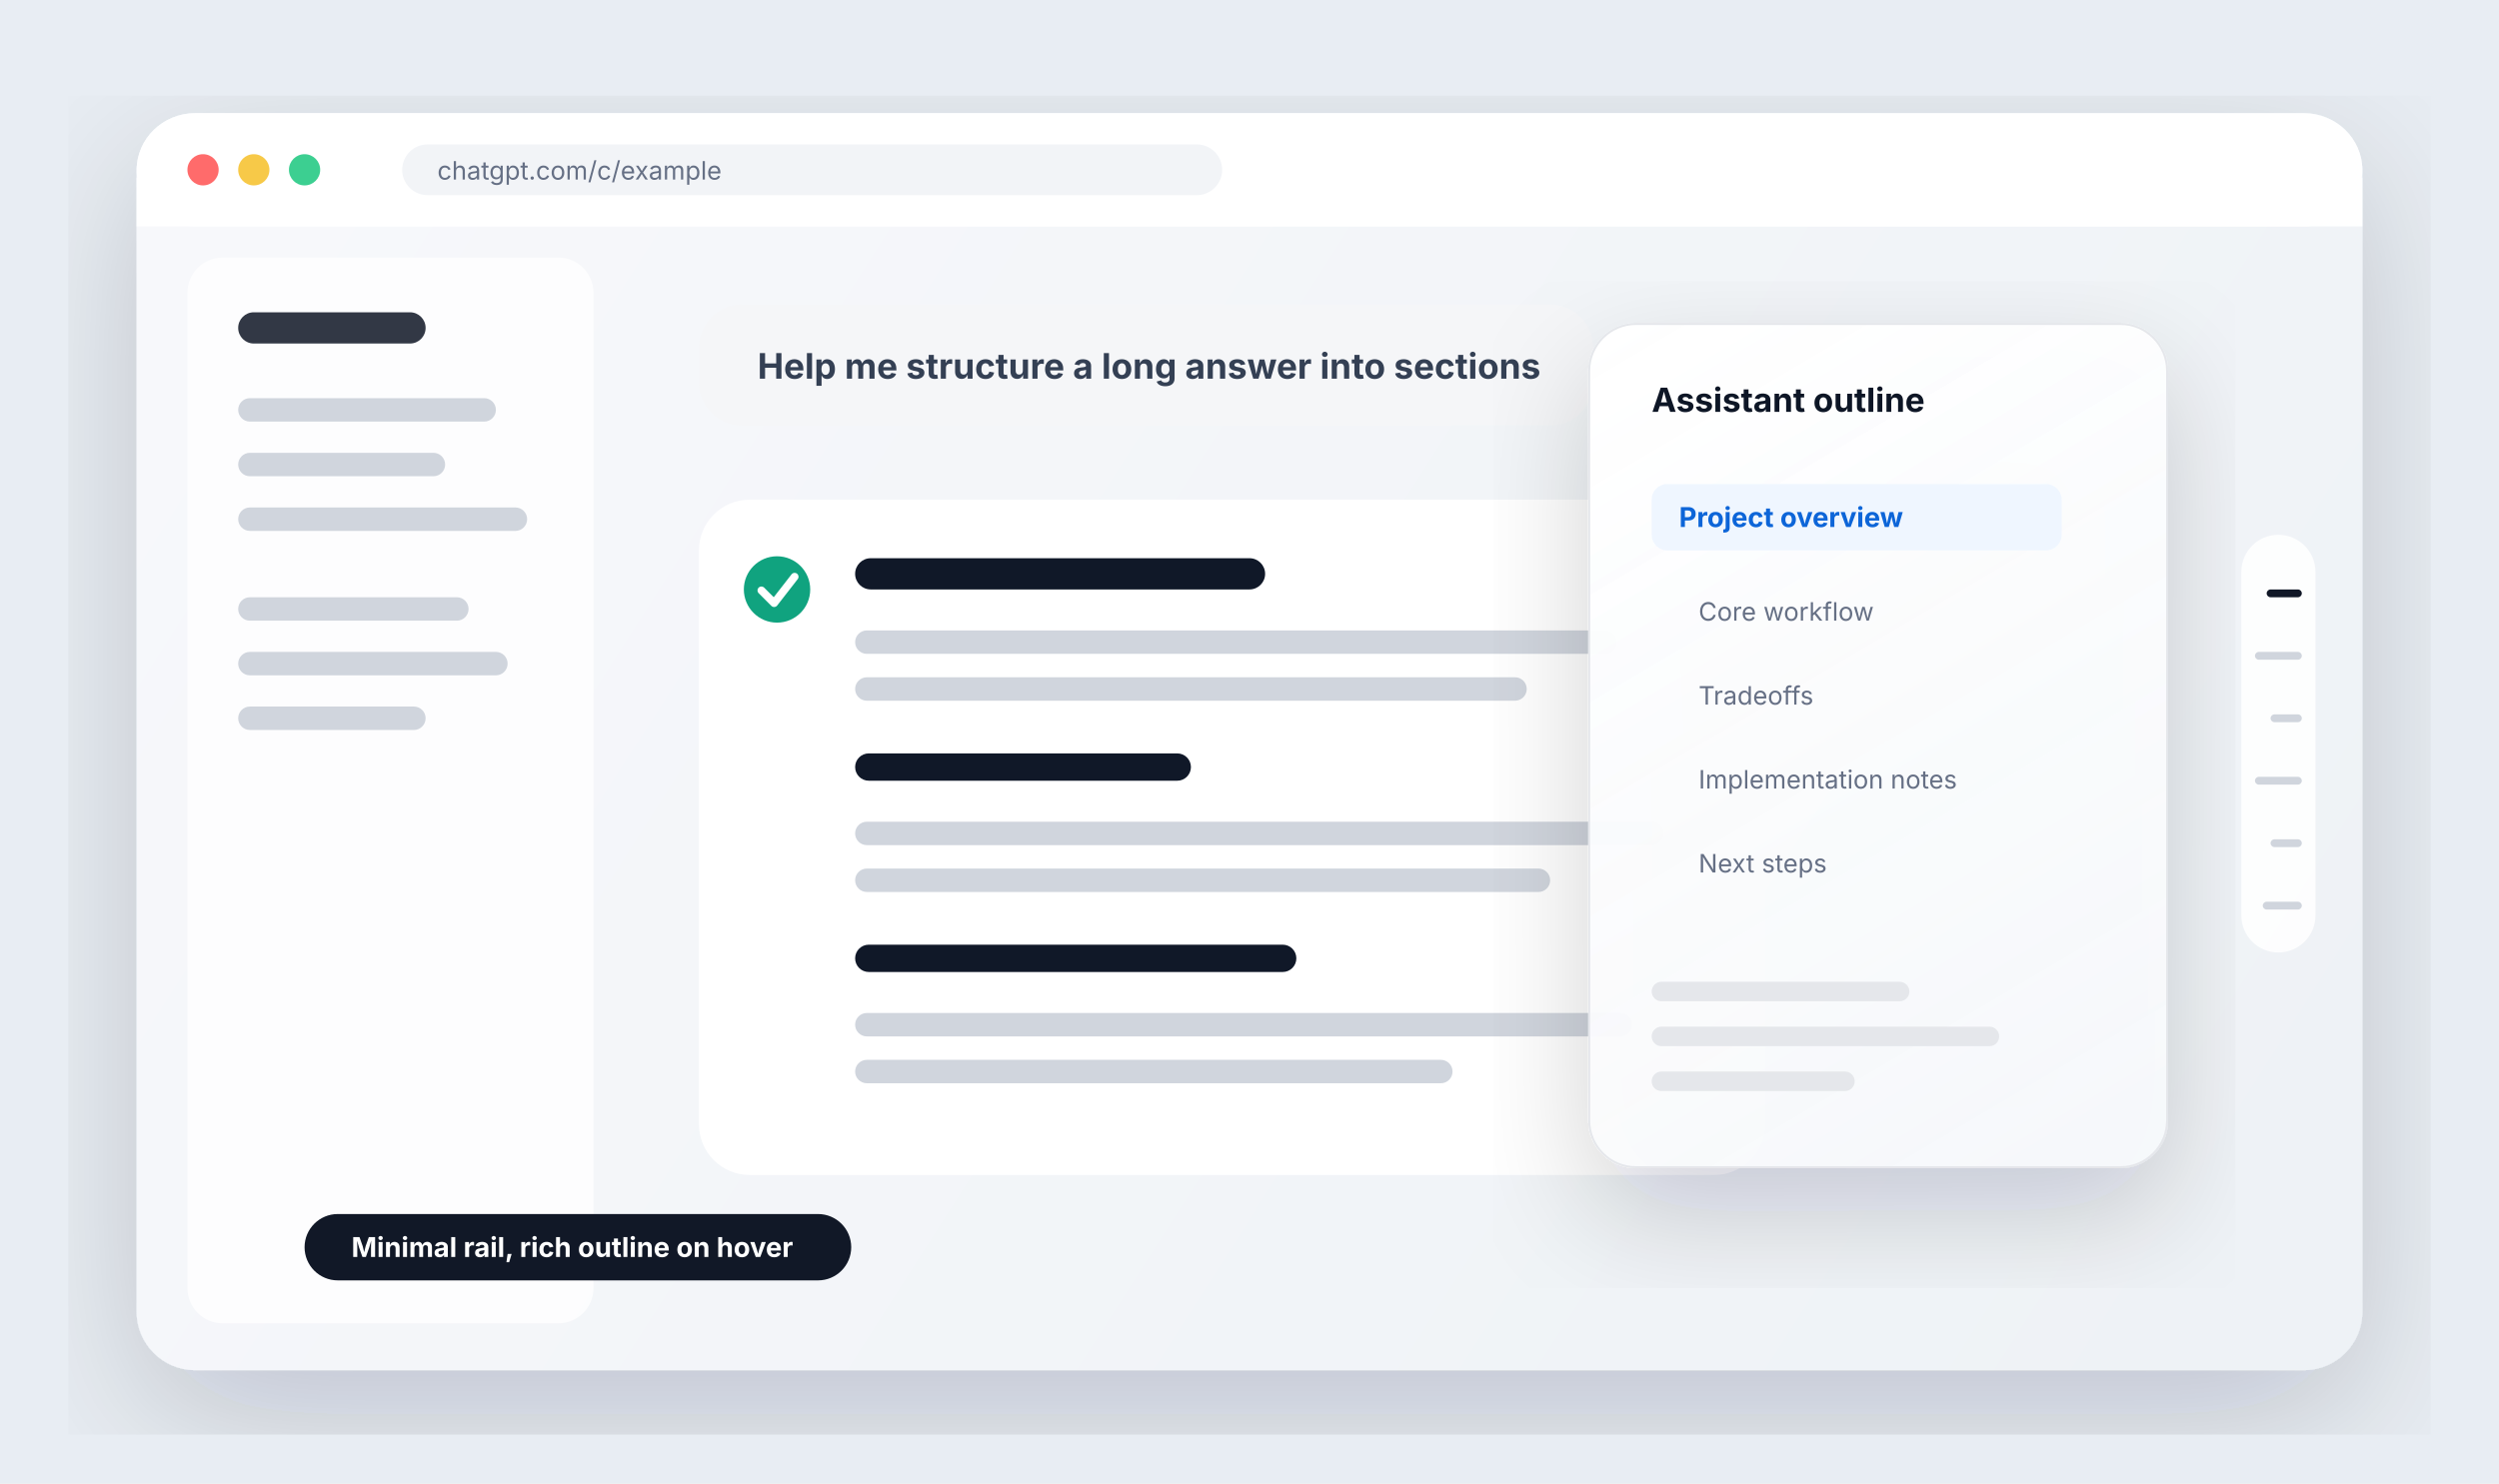
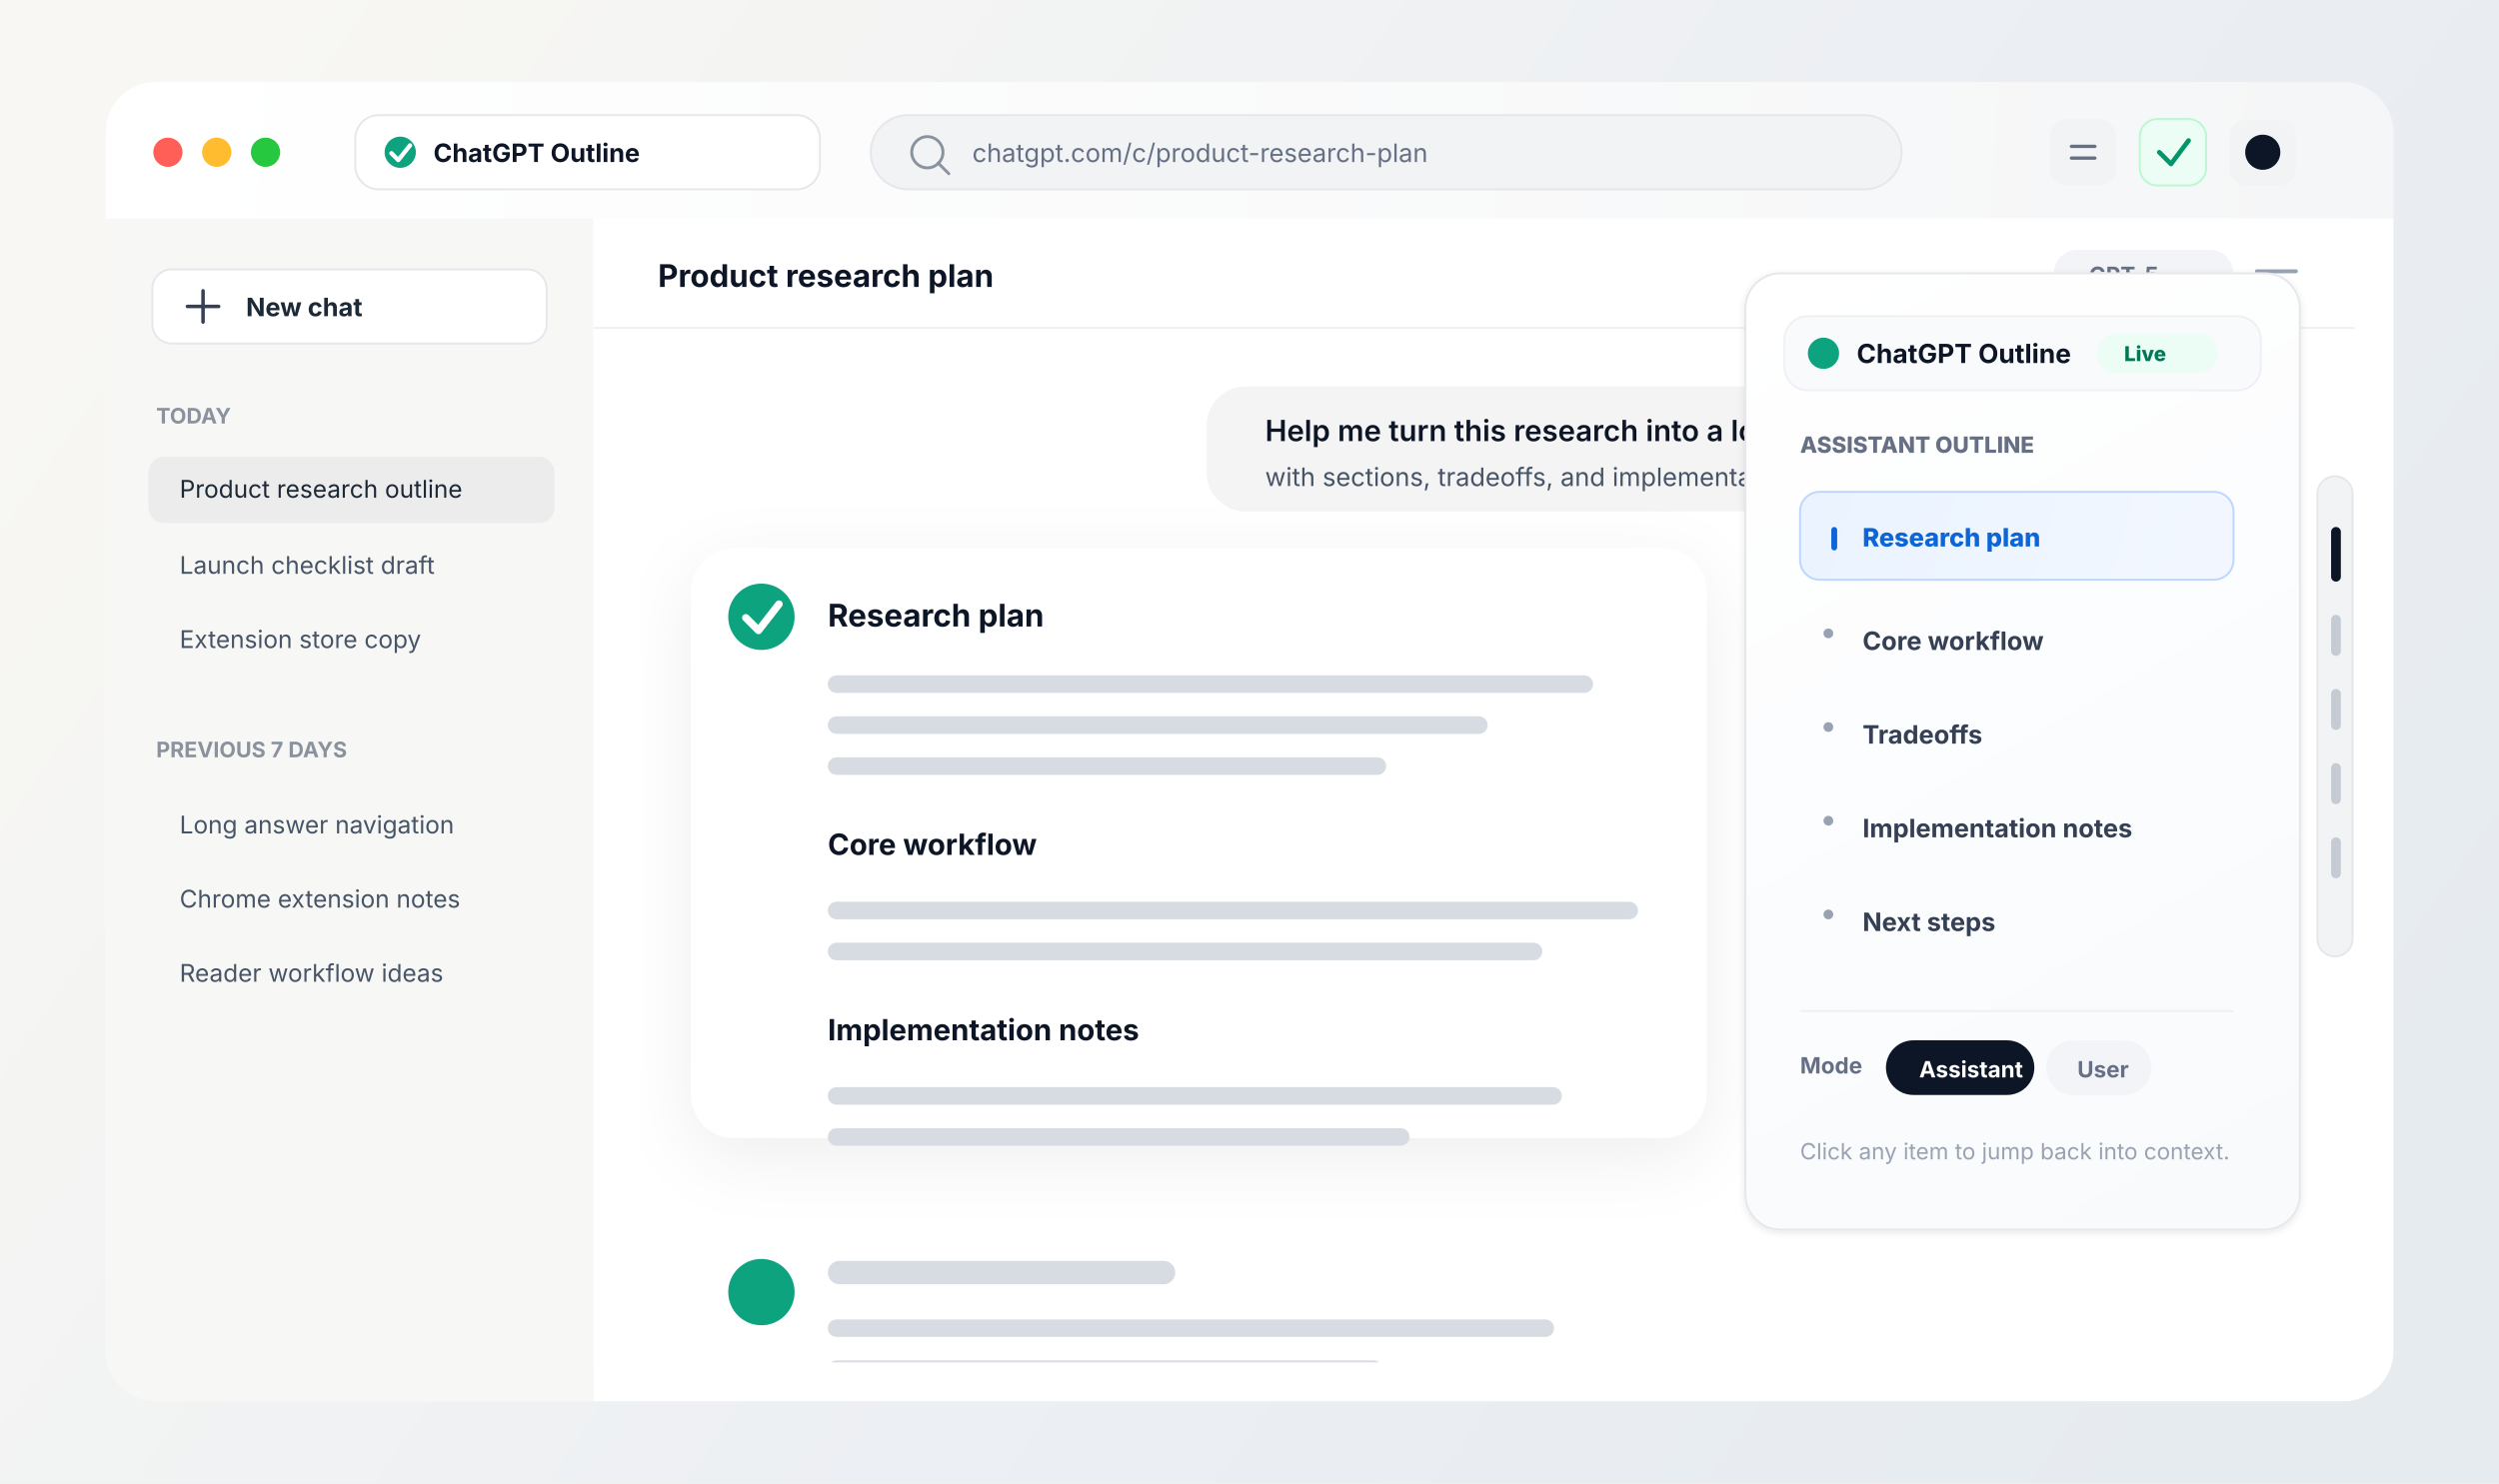
<svg xmlns="http://www.w3.org/2000/svg" width="1280" height="760" viewBox="0 0 1280 760" fill="none" role="img" aria-labelledby="title desc">
  <defs>
-     <linearGradient id="page" x1="140" y1="60" x2="1140" y2="700" gradientUnits="userSpaceOnUse">
-       <stop stop-color="#F7F8FB" />
-       <stop offset="1" stop-color="#EEF2F6" />
+     <linearGradient id="backdrop" x1="118" y1="28" x2="1138" y2="738" gradientUnits="userSpaceOnUse">
+       <stop stop-color="#F8F7F3" />
+       <stop offset="0.56" stop-color="#ECEFF3" />
+       <stop offset="1" stop-color="#E6EBEF" />
    </linearGradient>
-     <linearGradient id="card" x1="820" y1="170" x2="1065" y2="585" gradientUnits="userSpaceOnUse">
-       <stop stop-color="#FFFFFF" stop-opacity="0.98" />
-       <stop offset="1" stop-color="#F8FAFC" stop-opacity="0.94" />
+     <linearGradient id="windowChrome" x1="72" y1="48" x2="1208" y2="130" gradientUnits="userSpaceOnUse">
+       <stop stop-color="#FFFFFF" />
+       <stop offset="1" stop-color="#F5F6F7" />
    </linearGradient>
-     <filter id="softShadow" x="35" y="25" width="1210" height="710" filterUnits="userSpaceOnUse" color-interpolation-filters="sRGB">
-       <feDropShadow dx="0" dy="24" stdDeviation="42" flood-color="#0F172A" flood-opacity="0.18" />
+     <linearGradient id="panel" x1="890" y1="144" x2="1164" y2="625" gradientUnits="userSpaceOnUse">
+       <stop stop-color="#FFFFFF" />
+       <stop offset="1" stop-color="#F8FAFC" />
+     </linearGradient>
+     <linearGradient id="activeItem" x1="926" y1="244" x2="1120" y2="298" gradientUnits="userSpaceOnUse">
+       <stop stop-color="#EAF3FF" />
+       <stop offset="1" stop-color="#F2F7FF" />
+     </linearGradient>
+     <filter id="windowShadow" x="18" y="8" width="1244" height="730" filterUnits="userSpaceOnUse" color-interpolation-filters="sRGB">
+       <feDropShadow dx="0" dy="28" stdDeviation="32" flood-color="#0F172A" flood-opacity="0.22" />
+       <feDropShadow dx="0" dy="2" stdDeviation="3" flood-color="#0F172A" flood-opacity="0.08" />
    </filter>
-     <filter id="cardShadow" x="765" y="120" width="380" height="540" filterUnits="userSpaceOnUse" color-interpolation-filters="sRGB">
-       <feDropShadow dx="0" dy="24" stdDeviation="30" flood-color="#0F172A" flood-opacity="0.18" />
+     <filter id="panelShadow" x="846" y="105" width="370" height="572" filterUnits="userSpaceOnUse" color-interpolation-filters="sRGB">
+       <feDropShadow dx="0" dy="22" stdDeviation="24" flood-color="#0F172A" flood-opacity="0.18" />
+       <feDropShadow dx="0" dy="1" stdDeviation="2" flood-color="#0F172A" flood-opacity="0.10" />
    </filter>
+     <filter id="messageShadow" x="327" y="242" width="590" height="385" filterUnits="userSpaceOnUse" color-interpolation-filters="sRGB">
+       <feDropShadow dx="0" dy="10" stdDeviation="18" flood-color="#0F172A" flood-opacity="0.07" />
+     </filter>
+     <clipPath id="browserClip">
+       <rect x="54" y="42" width="1172" height="676" rx="26" />
+     </clipPath>
+     <clipPath id="contentClip">
+       <rect x="304" y="112" width="902" height="586" />
+     </clipPath>
  </defs>
-   <rect width="1280" height="760" fill="#E8EDF3" />
-   <rect x="70" y="58" width="1140" height="644" rx="30" fill="url(#page)" filter="url(#softShadow)" />
-   <rect x="70" y="58" width="1140" height="58" rx="30" fill="#FFFFFF" />
-   <rect x="70" y="91" width="1140" height="25" fill="#FFFFFF" />
-   <circle cx="104" cy="87" r="8" fill="#FF6B6B" />
-   <circle cx="130" cy="87" r="8" fill="#F7C948" />
-   <circle cx="156" cy="87" r="8" fill="#3CCF91" />
-   <rect x="206" y="74" width="420" height="26" rx="13" fill="#F2F4F7" />
-   <text x="224" y="92" fill="#667085" font-family="Inter, ui-sans-serif, system-ui, sans-serif" font-size="13">chatgpt.com/c/example</text>
-   <rect x="96" y="132" width="208" height="546" rx="18" fill="#FFFFFF" opacity="0.78" />
-   <rect x="122" y="160" width="96" height="16" rx="8" fill="#111827" opacity="0.86" />
-   <rect x="122" y="204" width="132" height="12" rx="6" fill="#D0D5DD" />
-   <rect x="122" y="232" width="106" height="12" rx="6" fill="#D0D5DD" />
-   <rect x="122" y="260" width="148" height="12" rx="6" fill="#D0D5DD" />
-   <rect x="122" y="306" width="118" height="12" rx="6" fill="#D0D5DD" />
-   <rect x="122" y="334" width="138" height="12" rx="6" fill="#D0D5DD" />
-   <rect x="122" y="362" width="96" height="12" rx="6" fill="#D0D5DD" />
-   <rect x="358" y="156" width="458" height="62" rx="22" fill="#F5F6F8" />
-   <text x="388" y="194" fill="#344054" font-family="Inter, ui-sans-serif, system-ui, sans-serif" font-size="18" font-weight="650">Help me structure a long answer into sections</text>
-   <rect x="358" y="256" width="546" height="346" rx="26" fill="#FFFFFF" />
-   <circle cx="398" cy="302" r="17" fill="#10A37F" />
-   <path d="M390 302.5L396.5 309L407 295.5" stroke="white" stroke-width="4" stroke-linecap="round" stroke-linejoin="round" />
-   <rect x="438" y="286" width="210" height="16" rx="8" fill="#101828" />
-   <rect x="438" y="323" width="390" height="12" rx="6" fill="#D0D5DD" />
-   <rect x="438" y="347" width="344" height="12" rx="6" fill="#D0D5DD" />
-   <rect x="438" y="386" width="172" height="14" rx="7" fill="#101828" />
-   <rect x="438" y="421" width="414" height="12" rx="6" fill="#D0D5DD" />
-   <rect x="438" y="445" width="356" height="12" rx="6" fill="#D0D5DD" />
-   <rect x="438" y="484" width="226" height="14" rx="7" fill="#101828" />
-   <rect x="438" y="519" width="398" height="12" rx="6" fill="#D0D5DD" />
-   <rect x="438" y="543" width="306" height="12" rx="6" fill="#D0D5DD" />
-   <g filter="url(#cardShadow)">
-     <rect x="814" y="166" width="296" height="432" rx="24" fill="url(#card)" stroke="#E5E7EB" />
-     <text x="846" y="211" fill="#111827" font-family="Inter, ui-sans-serif, system-ui, sans-serif" font-size="17" font-weight="720">Assistant outline</text>
-     <rect x="846" y="248" width="210" height="34" rx="8" fill="#EFF6FF" />
-     <text x="860" y="270" fill="#0B65D8" font-family="Inter, ui-sans-serif, system-ui, sans-serif" font-size="14" font-weight="700">Project overview</text>
-     <text x="870" y="318" fill="#667085" font-family="Inter, ui-sans-serif, system-ui, sans-serif" font-size="13">Core workflow</text>
-     <text x="870" y="361" fill="#667085" font-family="Inter, ui-sans-serif, system-ui, sans-serif" font-size="13">Tradeoffs</text>
-     <text x="870" y="404" fill="#667085" font-family="Inter, ui-sans-serif, system-ui, sans-serif" font-size="13">Implementation notes</text>
-     <text x="870" y="447" fill="#667085" font-family="Inter, ui-sans-serif, system-ui, sans-serif" font-size="13">Next steps</text>
-     <rect x="846" y="503" width="132" height="10" rx="5" fill="#E5E7EB" />
-     <rect x="846" y="526" width="178" height="10" rx="5" fill="#E5E7EB" />
-     <rect x="846" y="549" width="104" height="10" rx="5" fill="#E5E7EB" />
+   <rect width="1280" height="760" fill="url(#backdrop)" />
+   <path d="M159 689C301 723 466 724 657 692C848 660 1004 667 1125 713" stroke="#D7DEE7" stroke-width="1.2" opacity="0.55" />
+   <path d="M126 103C292 55 459 62 628 124C789 183 966 185 1159 113" stroke="#FFFFFF" stroke-width="1.4" opacity="0.75" />
+   <g filter="url(#windowShadow)" clip-path="url(#browserClip)">
+     <rect x="54" y="42" width="1172" height="676" rx="26" fill="#FFFFFF" />
+     <rect x="54" y="42" width="1172" height="72" fill="url(#windowChrome)" />
+     <rect x="54" y="112" width="1172" height="606" fill="#FFFFFF" />
+     <circle cx="86" cy="78" r="7.5" fill="#FF5F57" />
+     <circle cx="111" cy="78" r="7.5" fill="#FEBC2E" />
+     <circle cx="136" cy="78" r="7.5" fill="#28C840" />
+     <rect x="182" y="59" width="238" height="38" rx="12" fill="#FFFFFF" stroke="#E5E7EB" />
+     <circle cx="205" cy="78" r="8" fill="#10A37F" />
+     <path d="M200.5 78.5L204 82L210 74.5" stroke="white" stroke-width="2.2" stroke-linecap="round" stroke-linejoin="round" />
+     <text x="222" y="83" fill="#111827" font-family="Inter, ui-sans-serif, system-ui, sans-serif" font-size="13" font-weight="650">ChatGPT Outline</text>
+     <rect x="446" y="59" width="528" height="38" rx="19" fill="#F1F3F5" stroke="#E5E7EB" />
+     <path d="M467 78C467 73.6 470.6 70 475 70C479.4 70 483 73.6 483 78C483 82.4 479.4 86 475 86C470.6 86 467 82.4 467 78Z" stroke="#8A929E" stroke-width="1.5" />
+     <path d="M480.5 83.5L486 89" stroke="#8A929E" stroke-width="1.5" stroke-linecap="round" />
+     <text x="498" y="83" fill="#667085" font-family="Inter, ui-sans-serif, system-ui, sans-serif" font-size="13">chatgpt.com/c/product-research-plan</text>
+     <rect x="1050" y="61" width="34" height="34" rx="9" fill="#F1F3F5" />
+     <path d="M1061 75H1073M1061 81H1073" stroke="#667085" stroke-width="1.7" stroke-linecap="round" />
+     <rect x="1096" y="61" width="34" height="34" rx="9" fill="#ECFDF5" stroke="#BBF7D0" />
+     <path d="M1106 78L1112 84L1121 72" stroke="#059669" stroke-width="2.4" stroke-linecap="round" stroke-linejoin="round" />
+     <rect x="1142" y="61" width="34" height="34" rx="9" fill="#F1F3F5" />
+     <circle cx="1159" cy="78" r="9" fill="#111827" />
+     <rect x="54" y="112" width="250" height="606" fill="#F7F7F5" />
+     <rect x="78" y="138" width="202" height="38" rx="10" fill="#FFFFFF" stroke="#E5E7EB" />
+     <path d="M96 157H112M104 149V165" stroke="#344054" stroke-width="1.8" stroke-linecap="round" />
+     <text x="126" y="162" fill="#1F2937" font-family="Inter, ui-sans-serif, system-ui, sans-serif" font-size="13" font-weight="650">New chat</text>
+     <text x="80" y="217" fill="#8A929E" font-family="Inter, ui-sans-serif, system-ui, sans-serif" font-size="11" font-weight="700">TODAY</text>
+     <rect x="76" y="234" width="208" height="34" rx="8" fill="#ECECEC" />
+     <text x="92" y="255" fill="#1F2937" font-family="Inter, ui-sans-serif, system-ui, sans-serif" font-size="12.5">Product research outline</text>
+     <text x="92" y="294" fill="#475467" font-family="Inter, ui-sans-serif, system-ui, sans-serif" font-size="12.5">Launch checklist draft</text>
+     <text x="92" y="332" fill="#475467" font-family="Inter, ui-sans-serif, system-ui, sans-serif" font-size="12.5">Extension store copy</text>
+     <text x="80" y="388" fill="#8A929E" font-family="Inter, ui-sans-serif, system-ui, sans-serif" font-size="11" font-weight="700">PREVIOUS 7 DAYS</text>
+     <text x="92" y="427" fill="#475467" font-family="Inter, ui-sans-serif, system-ui, sans-serif" font-size="12.5">Long answer navigation</text>
+     <text x="92" y="465" fill="#475467" font-family="Inter, ui-sans-serif, system-ui, sans-serif" font-size="12.5">Chrome extension notes</text>
+     <text x="92" y="503" fill="#475467" font-family="Inter, ui-sans-serif, system-ui, sans-serif" font-size="12.5">Reader workflow ideas</text>
+     <g clip-path="url(#contentClip)">
+       <rect x="304" y="112" width="902" height="606" fill="#FFFFFF" />
+       <rect x="304" y="112" width="902" height="56" fill="#FFFFFF" />
+       <text x="337" y="147" fill="#111827" font-family="Inter, ui-sans-serif, system-ui, sans-serif" font-size="16" font-weight="700">Product research plan</text>
+       <rect x="1052" y="128" width="92" height="24" rx="12" fill="#F2F4F7" />
+       <text x="1070" y="145" fill="#667085" font-family="Inter, ui-sans-serif, system-ui, sans-serif" font-size="11.5" font-weight="650">GPT-5</text>
+       <path d="M1156 139H1176" stroke="#98A2B3" stroke-width="2" stroke-linecap="round" />
+       <path d="M1156 146H1170" stroke="#98A2B3" stroke-width="2" stroke-linecap="round" />
+       <line x1="304" y1="168" x2="1206" y2="168" stroke="#EEF0F3" />
+       <rect x="618" y="198" width="445" height="64" rx="20" fill="#F4F4F4" />
+       <text x="648" y="226" fill="#111827" font-family="Inter, ui-sans-serif, system-ui, sans-serif" font-size="15" font-weight="620">Help me turn this research into a long answer</text>
+       <text x="648" y="249" fill="#475467" font-family="Inter, ui-sans-serif, system-ui, sans-serif" font-size="13">with sections, tradeoffs, and implementation notes.</text>
+       <g filter="url(#messageShadow)">
+         <rect x="354" y="281" width="520" height="302" rx="22" fill="#FFFFFF" />
+       </g>
+       <circle cx="390" cy="316" r="17" fill="#10A37F" />
+       <path d="M382 316.5L388.5 323L399 309.5" stroke="white" stroke-width="3.8" stroke-linecap="round" stroke-linejoin="round" />
+       <text x="424" y="321" fill="#111827" font-family="Inter, ui-sans-serif, system-ui, sans-serif" font-size="16" font-weight="750">Research plan</text>
+       <rect x="424" y="346" width="392" height="9" rx="4.5" fill="#D7DCE3" />
+       <rect x="424" y="367" width="338" height="9" rx="4.5" fill="#D7DCE3" />
+       <rect x="424" y="388" width="286" height="9" rx="4.5" fill="#D7DCE3" />
+       <text x="424" y="438" fill="#111827" font-family="Inter, ui-sans-serif, system-ui, sans-serif" font-size="15" font-weight="740">Core workflow</text>
+       <rect x="424" y="462" width="415" height="9" rx="4.5" fill="#D7DCE3" />
+       <rect x="424" y="483" width="366" height="9" rx="4.5" fill="#D7DCE3" />
+       <text x="424" y="533" fill="#111827" font-family="Inter, ui-sans-serif, system-ui, sans-serif" font-size="15" font-weight="740">Implementation notes</text>
+       <rect x="424" y="557" width="376" height="9" rx="4.5" fill="#D7DCE3" />
+       <rect x="424" y="578" width="298" height="9" rx="4.5" fill="#D7DCE3" />
+       <rect x="356" y="628" width="474" height="76" rx="20" fill="#FFFFFF" />
+       <circle cx="390" cy="662" r="17" fill="#10A37F" />
+       <rect x="424" y="646" width="178" height="12" rx="6" fill="#D7DCE3" />
+       <rect x="424" y="676" width="372" height="9" rx="4.5" fill="#D7DCE3" />
+       <rect x="424" y="697" width="284" height="9" rx="4.5" fill="#D7DCE3" />
+     </g>
+     <rect x="1187" y="244" width="18" height="246" rx="9" fill="#F1F3F5" stroke="#E5E7EB" />
+     <rect x="1194" y="270" width="5" height="28" rx="2.5" fill="#111827" />
+     <rect x="1194" y="315" width="5" height="21" rx="2.5" fill="#C5CBD3" />
+     <rect x="1194" y="353" width="5" height="21" rx="2.5" fill="#C5CBD3" />
+     <rect x="1194" y="391" width="5" height="21" rx="2.5" fill="#C5CBD3" />
+     <rect x="1194" y="429" width="5" height="21" rx="2.5" fill="#C5CBD3" />
+     <g filter="url(#panelShadow)">
+       <rect x="894" y="140" width="284" height="490" rx="18" fill="url(#panel)" stroke="#E5E7EB" />
+       <rect x="914" y="162" width="244" height="38" rx="12" fill="#F8FAFC" stroke="#EEF0F3" />
+       <circle cx="934" cy="181" r="8" fill="#10A37F" />
+       <text x="951" y="186" fill="#111827" font-family="Inter, ui-sans-serif, system-ui, sans-serif" font-size="13.5" font-weight="740">ChatGPT Outline</text>
+       <rect x="1074" y="171" width="62" height="20" rx="10" fill="#ECFDF5" />
+       <text x="1088" y="185" fill="#047857" font-family="Inter, ui-sans-serif, system-ui, sans-serif" font-size="10.5" font-weight="760">Live</text>
+       <text x="922" y="232" fill="#667085" font-family="Inter, ui-sans-serif, system-ui, sans-serif" font-size="11.5" font-weight="760">ASSISTANT OUTLINE</text>
+       <rect x="922" y="252" width="222" height="45" rx="10" fill="url(#activeItem)" stroke="#BBD7FF" />
+       <rect x="938" y="270" width="3" height="12" rx="1.5" fill="#0B65D8" />
+       <text x="954" y="280" fill="#0B65D8" font-family="Inter, ui-sans-serif, system-ui, sans-serif" font-size="13" font-weight="760">Research plan</text>
+       <text x="954" y="333" fill="#344054" font-family="Inter, ui-sans-serif, system-ui, sans-serif" font-size="13" font-weight="660">Core workflow</text>
+       <rect x="934" y="322" width="5" height="5" rx="2.5" fill="#98A2B3" />
+       <text x="954" y="381" fill="#344054" font-family="Inter, ui-sans-serif, system-ui, sans-serif" font-size="13" font-weight="660">Tradeoffs</text>
+       <rect x="934" y="370" width="5" height="5" rx="2.5" fill="#98A2B3" />
+       <text x="954" y="429" fill="#344054" font-family="Inter, ui-sans-serif, system-ui, sans-serif" font-size="13" font-weight="660">Implementation notes</text>
+       <rect x="934" y="418" width="5" height="5" rx="2.5" fill="#98A2B3" />
+       <text x="954" y="477" fill="#344054" font-family="Inter, ui-sans-serif, system-ui, sans-serif" font-size="13" font-weight="660">Next steps</text>
+       <rect x="934" y="466" width="5" height="5" rx="2.5" fill="#98A2B3" />
+       <line x1="922" y1="518" x2="1144" y2="518" stroke="#EEF0F3" />
+       <text x="922" y="550" fill="#667085" font-family="Inter, ui-sans-serif, system-ui, sans-serif" font-size="11.5" font-weight="700">Mode</text>
+       <rect x="966" y="533" width="76" height="28" rx="14" fill="#111827" />
+       <text x="983" y="552" fill="#FFFFFF" font-family="Inter, ui-sans-serif, system-ui, sans-serif" font-size="11.5" font-weight="720">Assistant</text>
+       <rect x="1048" y="533" width="54" height="28" rx="14" fill="#F2F4F7" />
+       <text x="1064" y="552" fill="#667085" font-family="Inter, ui-sans-serif, system-ui, sans-serif" font-size="11.5" font-weight="700">User</text>
+       <text x="922" y="594" fill="#98A2B3" font-family="Inter, ui-sans-serif, system-ui, sans-serif" font-size="11.5">Click any item to jump back into context.</text>
+     </g>
  </g>
-   <g>
-     <rect x="1148" y="274" width="38" height="214" rx="19" fill="#FFFFFF" opacity="0.88" />
-     <rect x="1161" y="302" width="18" height="4" rx="2" fill="#111827" />
-     <rect x="1155" y="334" width="24" height="4" rx="2" fill="#D0D5DD" />
-     <rect x="1163" y="366" width="16" height="4" rx="2" fill="#D0D5DD" />
-     <rect x="1155" y="398" width="24" height="4" rx="2" fill="#D0D5DD" />
-     <rect x="1163" y="430" width="16" height="4" rx="2" fill="#D0D5DD" />
-     <rect x="1159" y="462" width="20" height="4" rx="2" fill="#D0D5DD" />
-   </g>
-   <rect x="156" y="622" width="280" height="34" rx="17" fill="#111827" />
-   <text x="180" y="644" fill="#FFFFFF" font-family="Inter, ui-sans-serif, system-ui, sans-serif" font-size="14" font-weight="650">Minimal rail, rich outline on hover</text>
</svg>
